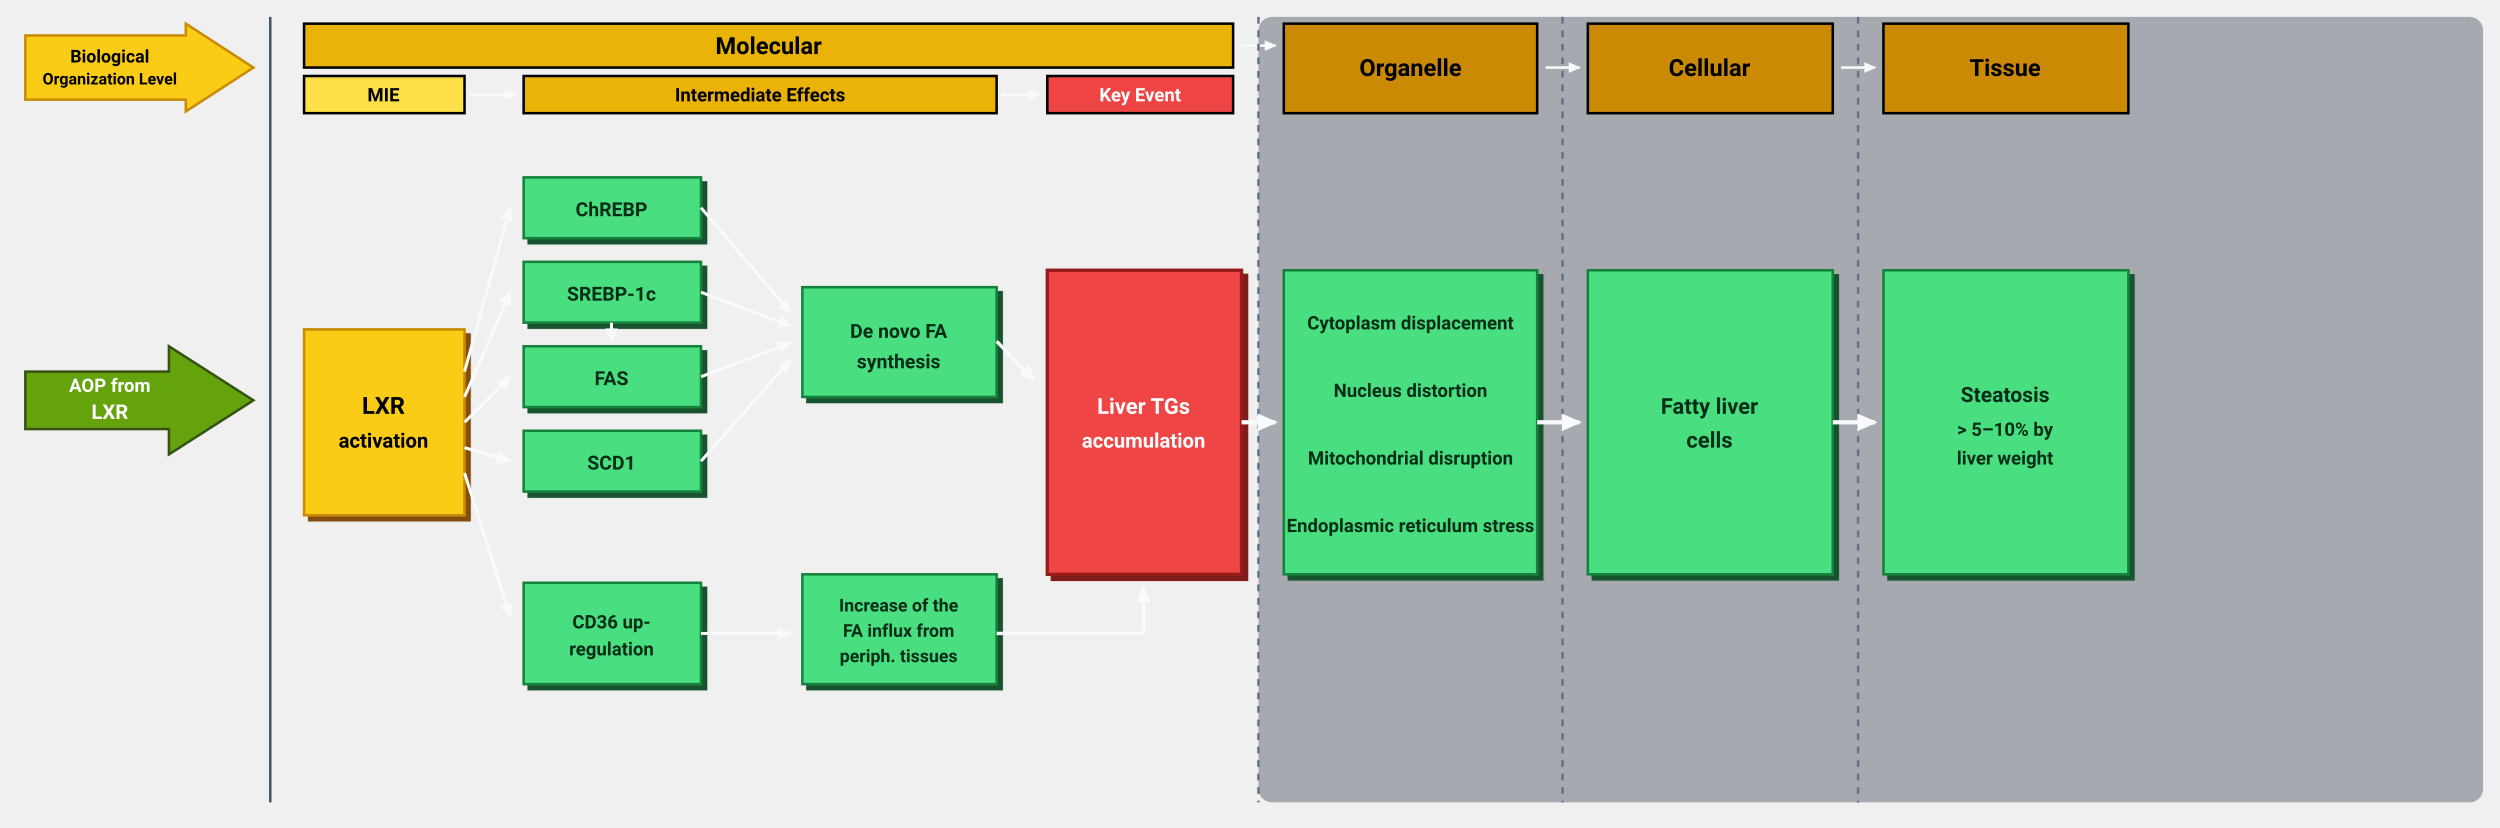
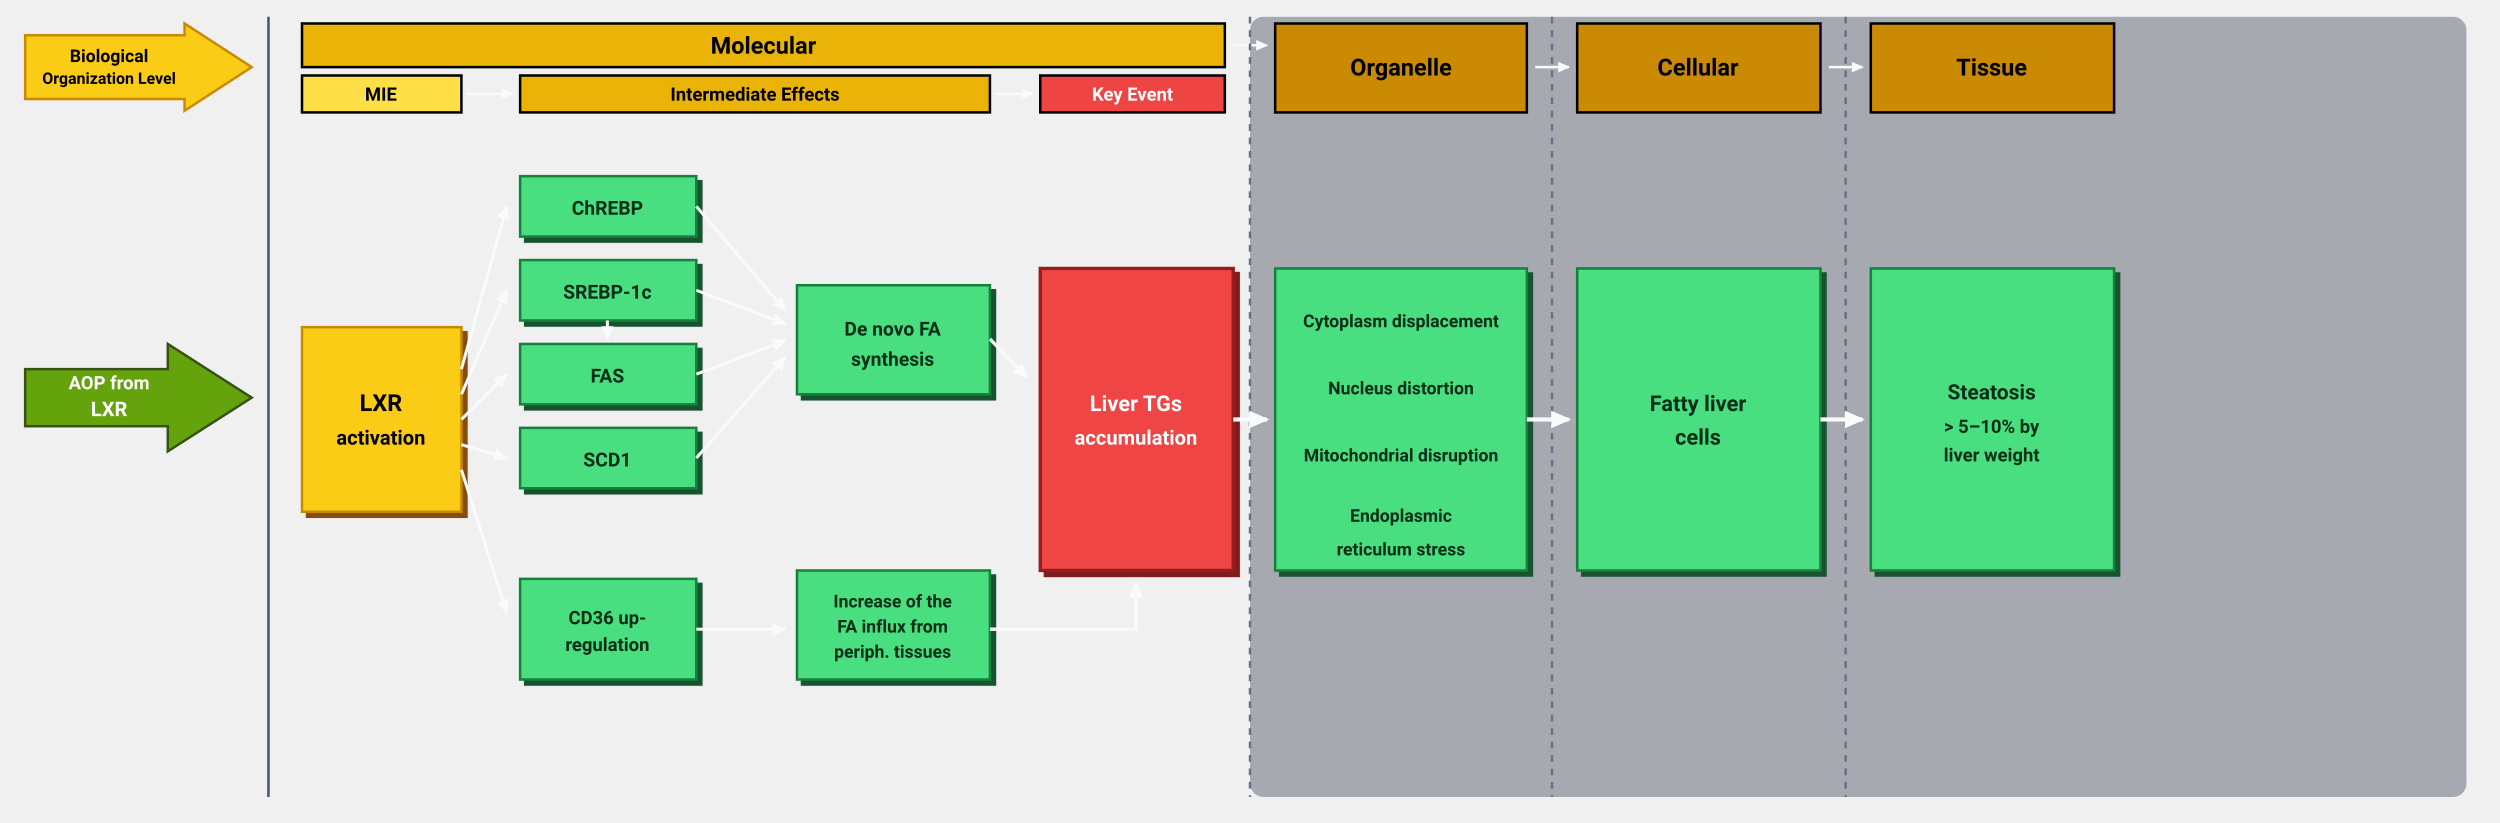
- <svg xmlns="http://www.w3.org/2000/svg" viewBox="0 0 1480 490" width="100%" height="100%" style="background-color: #0b0f19; font-family: -apple-system, BlinkMacSystemFont, 'Segoe UI', Roboto, sans-serif;">
+ <svg xmlns="http://www.w3.org/2000/svg" viewBox="0 0 1490 490" width="100%" height="100%" style="background-color: #0b0f19; font-family: -apple-system, BlinkMacSystemFont, 'Segoe UI', Roboto, sans-serif;">
  <defs>
    <marker id="arr-white" viewBox="0 0 10 10" refX="7" refY="5" markerWidth="6" markerHeight="6" orient="auto-start-reverse">
      <path d="M 0 1.5 L 8 5 L 0 8.5 z" fill="#f8fafc" />
    </marker>
    <marker id="arr-blue" viewBox="0 0 10 10" refX="7" refY="5" markerWidth="6" markerHeight="6" orient="auto-start-reverse">
      <path d="M 0 1.5 L 8 5 L 0 8.5 z" fill="#38bdf8" />
    </marker>
    <filter id="shadow-yellow" x="-10%" y="-10%" width="125%" height="125%">
      <feDropShadow dx="3" dy="3" stdDeviation="0" flood-color="#854d0e" />
    </filter>
    <filter id="shadow-green" x="-10%" y="-10%" width="125%" height="125%">
      <feDropShadow dx="3" dy="3" stdDeviation="0" flood-color="#14532d" />
    </filter>
    <filter id="shadow-red" x="-10%" y="-10%" width="125%" height="125%">
      <feDropShadow dx="3" dy="3" stdDeviation="0" flood-color="#7f1d1d" />
    </filter>
    <filter id="shadow-blue" x="-10%" y="-10%" width="125%" height="125%">
      <feDropShadow dx="3" dy="3" stdDeviation="0" flood-color="#0369a1" />
    </filter>
  </defs>
  <rect x="745" y="10" width="725" height="465" fill="#1e293b" fill-opacity="0.35" rx="8" />
  <g transform="translate(15, 14)">
    <polygon points="0,7 95,7 95,0 135,26 95,52 95,45 0,45" fill="#facc15" stroke="#ca8a04" stroke-width="1.5" />
    <text x="50" y="23" font-size="10.5" font-weight="bold" text-anchor="middle" fill="#000">Biological</text>
    <text x="50" y="36" font-size="9.5" font-weight="bold" text-anchor="middle" fill="#000">Organization Level</text>
  </g>
  <line x1="160" y1="10" x2="160" y2="475" stroke="#475569" stroke-width="1.5" />
  <g transform="translate(15, 205)">
    <polygon points="0,15 85,15 85,0 135,32 85,64 85,49 0,49" fill="#65a30d" stroke="#365314" stroke-width="1.5" />
    <text x="50" y="27" font-size="11" font-weight="bold" text-anchor="middle" fill="#fff">AOP from</text>
    <text x="50" y="43" font-size="12" font-weight="bold" text-anchor="middle" fill="#fff">LXR</text>
  </g>
  <rect x="180" y="14" width="550" height="26" fill="#eab308" stroke="#000" stroke-width="1.5" />
  <text x="455" y="32" font-size="14" font-weight="bold" text-anchor="middle" fill="#000">Molecular</text>
  <line x1="735" y1="27" x2="755" y2="27" stroke="#f8fafc" stroke-width="1.5" marker-end="url(#arr-white)" />
  <rect x="180" y="45" width="95" height="22" fill="#fde047" stroke="#000" stroke-width="1.5" />
  <text x="227" y="60" font-size="11" font-weight="bold" text-anchor="middle" fill="#000">MIE</text>
  <line x1="278" y1="56" x2="305" y2="56" stroke="#f8fafc" stroke-width="1.5" marker-end="url(#arr-white)" />
  <rect x="310" y="45" width="280" height="22" fill="#eab308" stroke="#000" stroke-width="1.5" />
  <text x="450" y="60" font-size="11" font-weight="bold" text-anchor="middle" fill="#000">Intermediate Effects</text>
  <line x1="593" y1="56" x2="615" y2="56" stroke="#f8fafc" stroke-width="1.5" marker-end="url(#arr-white)" />
  <rect x="620" y="45" width="110" height="22" fill="#ef4444" stroke="#000" stroke-width="1.5" />
  <text x="675" y="60" font-size="11" font-weight="bold" text-anchor="middle" fill="#fff">Key Event</text>
  <g filter="url(#shadow-yellow)">
    <rect x="180" y="195" width="95" height="110" fill="#facc15" stroke="#ca8a04" stroke-width="1.5" />
    <text x="227" y="245" font-size="14" font-weight="bold" text-anchor="middle" fill="#000">LXR</text>
    <text x="227" y="265" font-size="12" font-weight="bold" text-anchor="middle" fill="#000">activation</text>
  </g>
  <g filter="url(#shadow-green)">
    <rect x="310" y="105" width="105" height="36" fill="#4ade80" stroke="#15803d" stroke-width="1.5" />
    <text x="362" y="128" font-size="11.5" font-weight="bold" text-anchor="middle" fill="#052e16">ChREBP</text>
    <rect x="310" y="155" width="105" height="36" fill="#4ade80" stroke="#15803d" stroke-width="1.5" />
    <text x="362" y="178" font-size="11.5" font-weight="bold" text-anchor="middle" fill="#052e16">SREBP-1c</text>
    <rect x="310" y="205" width="105" height="36" fill="#4ade80" stroke="#15803d" stroke-width="1.5" />
    <text x="362" y="228" font-size="11.5" font-weight="bold" text-anchor="middle" fill="#052e16">FAS</text>
    <rect x="310" y="255" width="105" height="36" fill="#4ade80" stroke="#15803d" stroke-width="1.5" />
    <text x="362" y="278" font-size="11.5" font-weight="bold" text-anchor="middle" fill="#052e16">SCD1</text>
    <rect x="310" y="345" width="105" height="60" fill="#4ade80" stroke="#15803d" stroke-width="1.5" />
    <text x="362" y="372" font-size="11" font-weight="bold" text-anchor="middle" fill="#052e16">CD36 up-</text>
    <text x="362" y="388" font-size="11" font-weight="bold" text-anchor="middle" fill="#052e16">regulation</text>
  </g>
  <g filter="url(#shadow-green)">
    <rect x="475" y="170" width="115" height="65" fill="#4ade80" stroke="#15803d" stroke-width="1.5" />
    <text x="532" y="200" font-size="11.5" font-weight="bold" text-anchor="middle" fill="#052e16">De novo FA</text>
    <text x="532" y="218" font-size="11.5" font-weight="bold" text-anchor="middle" fill="#052e16">synthesis</text>
    <rect x="475" y="340" width="115" height="65" fill="#4ade80" stroke="#15803d" stroke-width="1.5" />
    <text x="532" y="362" font-size="10.5" font-weight="bold" text-anchor="middle" fill="#052e16">Increase of the</text>
    <text x="532" y="377" font-size="10.5" font-weight="bold" text-anchor="middle" fill="#052e16">FA influx from</text>
    <text x="532" y="392" font-size="10.5" font-weight="bold" text-anchor="middle" fill="#052e16">periph. tissues</text>
  </g>
  <g filter="url(#shadow-red)">
    <rect x="620" y="160" width="115" height="180" fill="#ef4444" stroke="#991b1b" stroke-width="2" />
    <text x="677" y="245" font-size="13" font-weight="bold" text-anchor="middle" fill="#ffffff">Liver TGs</text>
    <text x="677" y="265" font-size="12" font-weight="bold" text-anchor="middle" fill="#ffffff">accumulation</text>
  </g>
  <path d="M 275 220 L 302 123" stroke="#f8fafc" stroke-width="1.8" fill="none" marker-end="url(#arr-white)" />
  <path d="M 275 235 L 302 173" stroke="#f8fafc" stroke-width="1.8" fill="none" marker-end="url(#arr-white)" />
  <path d="M 275 250 L 302 223" stroke="#f8fafc" stroke-width="1.8" fill="none" marker-end="url(#arr-white)" />
  <path d="M 275 265 L 302 273" stroke="#f8fafc" stroke-width="1.8" fill="none" marker-end="url(#arr-white)" />
  <path d="M 275 280 L 302 365" stroke="#f8fafc" stroke-width="1.8" fill="none" marker-end="url(#arr-white)" />
  <line x1="362" y1="191" x2="362" y2="202" stroke="#f8fafc" stroke-width="1.8" marker-end="url(#arr-white)" />
  <path d="M 415 123 L 468 185" stroke="#f8fafc" stroke-width="1.8" fill="none" marker-end="url(#arr-white)" />
  <path d="M 415 173 L 468 193" stroke="#f8fafc" stroke-width="1.8" fill="none" marker-end="url(#arr-white)" />
  <path d="M 415 223 L 468 203" stroke="#f8fafc" stroke-width="1.8" fill="none" marker-end="url(#arr-white)" />
  <path d="M 415 273 L 468 213" stroke="#f8fafc" stroke-width="1.8" fill="none" marker-end="url(#arr-white)" />
  <line x1="415" y1="375" x2="468" y2="375" stroke="#f8fafc" stroke-width="1.8" marker-end="url(#arr-white)" />
  <line x1="590" y1="202" x2="612" y2="225" stroke="#f8fafc" stroke-width="2" marker-end="url(#arr-white)" />
  <path d="M 590 375 L 677 375 L 677 348" stroke="#f8fafc" stroke-width="2" fill="none" marker-end="url(#arr-white)" />
  <rect x="760" y="14" width="150" height="53" fill="#ca8a04" stroke="#000" stroke-width="1.5" />
  <text x="835" y="45" font-size="14" font-weight="bold" text-anchor="middle" fill="#000">Organelle</text>
  <line x1="915" y1="40" x2="935" y2="40" stroke="#f8fafc" stroke-width="1.5" marker-end="url(#arr-white)" />
  <rect x="940" y="14" width="145" height="53" fill="#ca8a04" stroke="#000" stroke-width="1.5" />
  <text x="1012" y="45" font-size="14" font-weight="bold" text-anchor="middle" fill="#000">Cellular</text>
  <line x1="1090" y1="40" x2="1110" y2="40" stroke="#f8fafc" stroke-width="1.5" marker-end="url(#arr-white)" />
  <rect x="1115" y="14" width="145" height="53" fill="#ca8a04" stroke="#000" stroke-width="1.5" />
  <text x="1187" y="45" font-size="14" font-weight="bold" text-anchor="middle" fill="#000">Tissue</text>
  <line x1="745" y1="10" x2="745" y2="475" stroke="#64748b" stroke-dasharray="4 4" stroke-width="1.5" />
  <line x1="925" y1="10" x2="925" y2="475" stroke="#64748b" stroke-dasharray="4 4" stroke-width="1.5" />
  <line x1="1100" y1="10" x2="1100" y2="475" stroke="#64748b" stroke-dasharray="4 4" stroke-width="1.5" />
  <g opacity="1.0">
    <g filter="url(#shadow-green)">
      <rect x="760" y="160" width="150" height="180" fill="#4ade80" stroke="#15803d" stroke-width="1.5" />
-       <text x="835" y="195" font-size="11" font-weight="bold" text-anchor="middle" fill="#052e16">Cytoplasm displacement</text>
-       <text x="835" y="235" font-size="11" font-weight="bold" text-anchor="middle" fill="#052e16">Nucleus distortion</text>
-       <text x="835" y="275" font-size="11" font-weight="bold" text-anchor="middle" fill="#052e16">Mitochondrial disruption</text>
-       <text x="835" y="315" font-size="11" font-weight="bold" text-anchor="middle" fill="#052e16">Endoplasmic reticulum stress</text>
+       <text x="835" y="195" font-size="10.5" font-weight="bold" text-anchor="middle" fill="#052e16">Cytoplasm displacement</text>
+       <text x="835" y="235" font-size="10.5" font-weight="bold" text-anchor="middle" fill="#052e16">Nucleus distortion</text>
+       <text x="835" y="275" font-size="10.5" font-weight="bold" text-anchor="middle" fill="#052e16">Mitochondrial disruption</text>
+       <text x="835" y="311" font-size="10.5" font-weight="bold" text-anchor="middle" fill="#052e16">Endoplasmic</text>
+       <text x="835" y="331" font-size="10.5" font-weight="bold" text-anchor="middle" fill="#052e16">reticulum stress</text>
    </g>
    <g filter="url(#shadow-green)">
      <rect x="940" y="160" width="145" height="180" fill="#4ade80" stroke="#15803d" stroke-width="1.5" />
      <text x="1012" y="245" font-size="13" font-weight="bold" text-anchor="middle" fill="#052e16">Fatty liver</text>
      <text x="1012" y="265" font-size="13" font-weight="bold" text-anchor="middle" fill="#052e16">cells</text>
    </g>
    <g filter="url(#shadow-green)">
      <rect x="1115" y="160" width="145" height="180" fill="#4ade80" stroke="#15803d" stroke-width="1.5" />
      <text x="1187" y="238" font-size="12.5" font-weight="bold" text-anchor="middle" fill="#052e16">Steatosis</text>
      <text x="1187" y="258" font-size="11" font-weight="bold" text-anchor="middle" fill="#052e16">&gt; 5–10% by</text>
      <text x="1187" y="275" font-size="11" font-weight="bold" text-anchor="middle" fill="#052e16">liver weight</text>
    </g>
    <line x1="910" y1="250" x2="935" y2="250" stroke="#f8fafc" stroke-width="2.5" marker-end="url(#arr-white)" />
    <line x1="1085" y1="250" x2="1110" y2="250" stroke="#f8fafc" stroke-width="2.5" marker-end="url(#arr-white)" />
  </g>
  <line x1="735" y1="250" x2="755" y2="250" stroke="#f8fafc" stroke-width="2.5" marker-end="url(#arr-white)" />
</svg>
